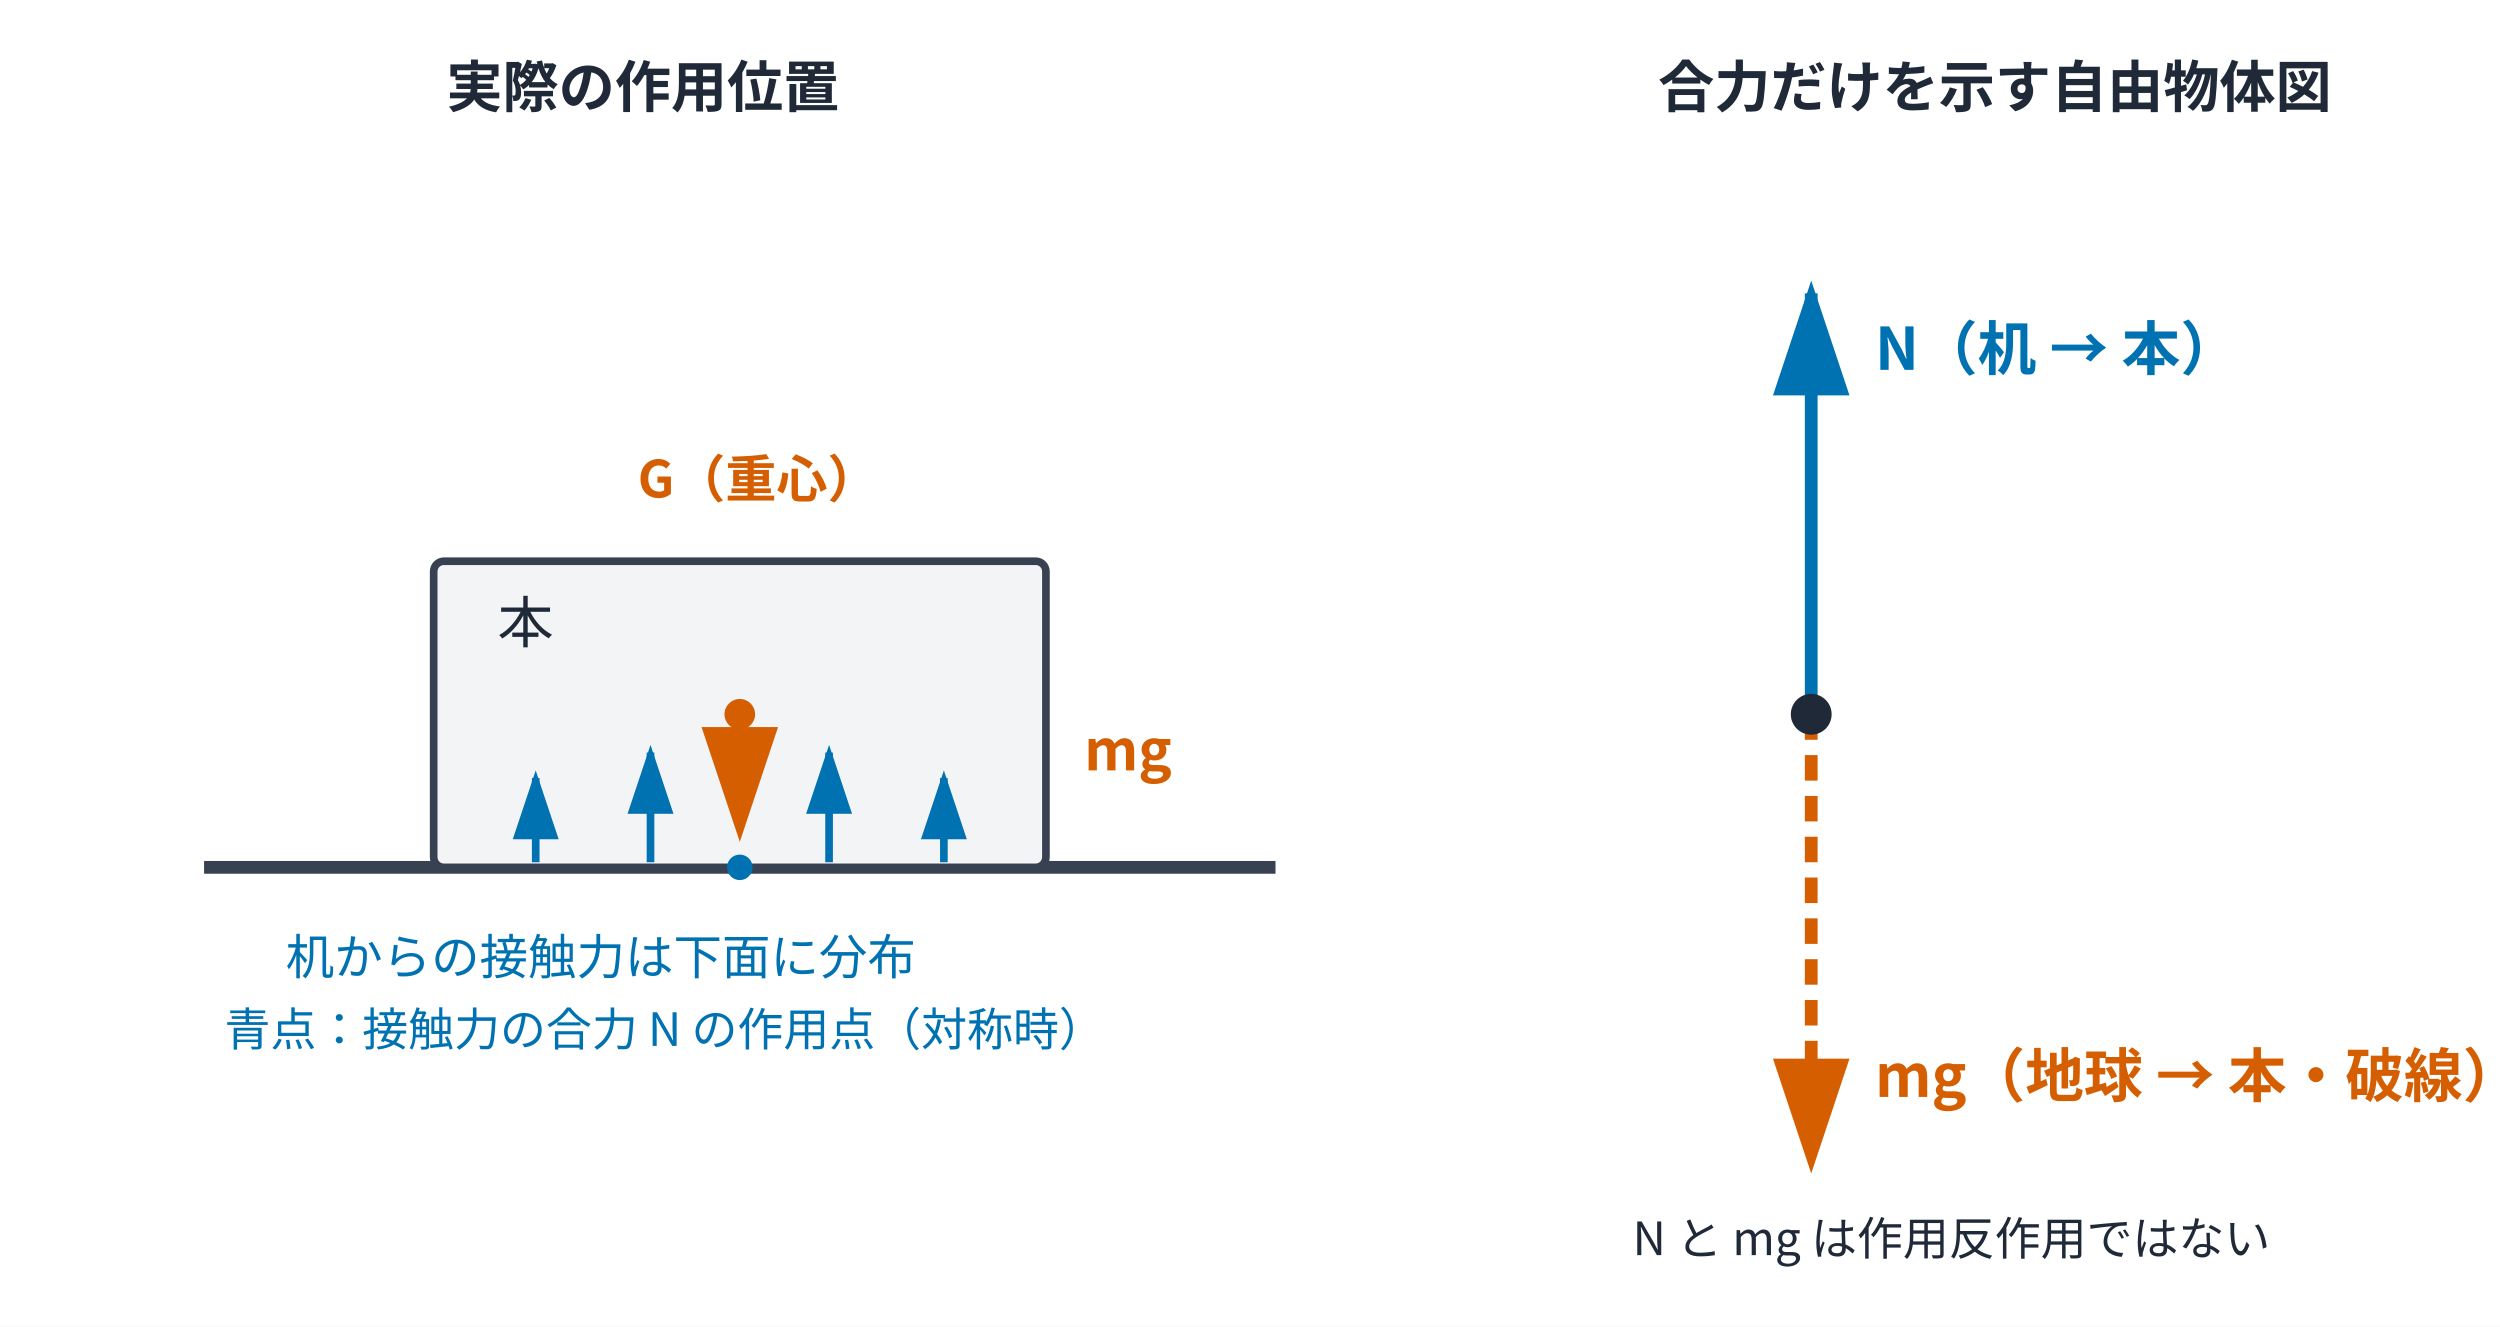
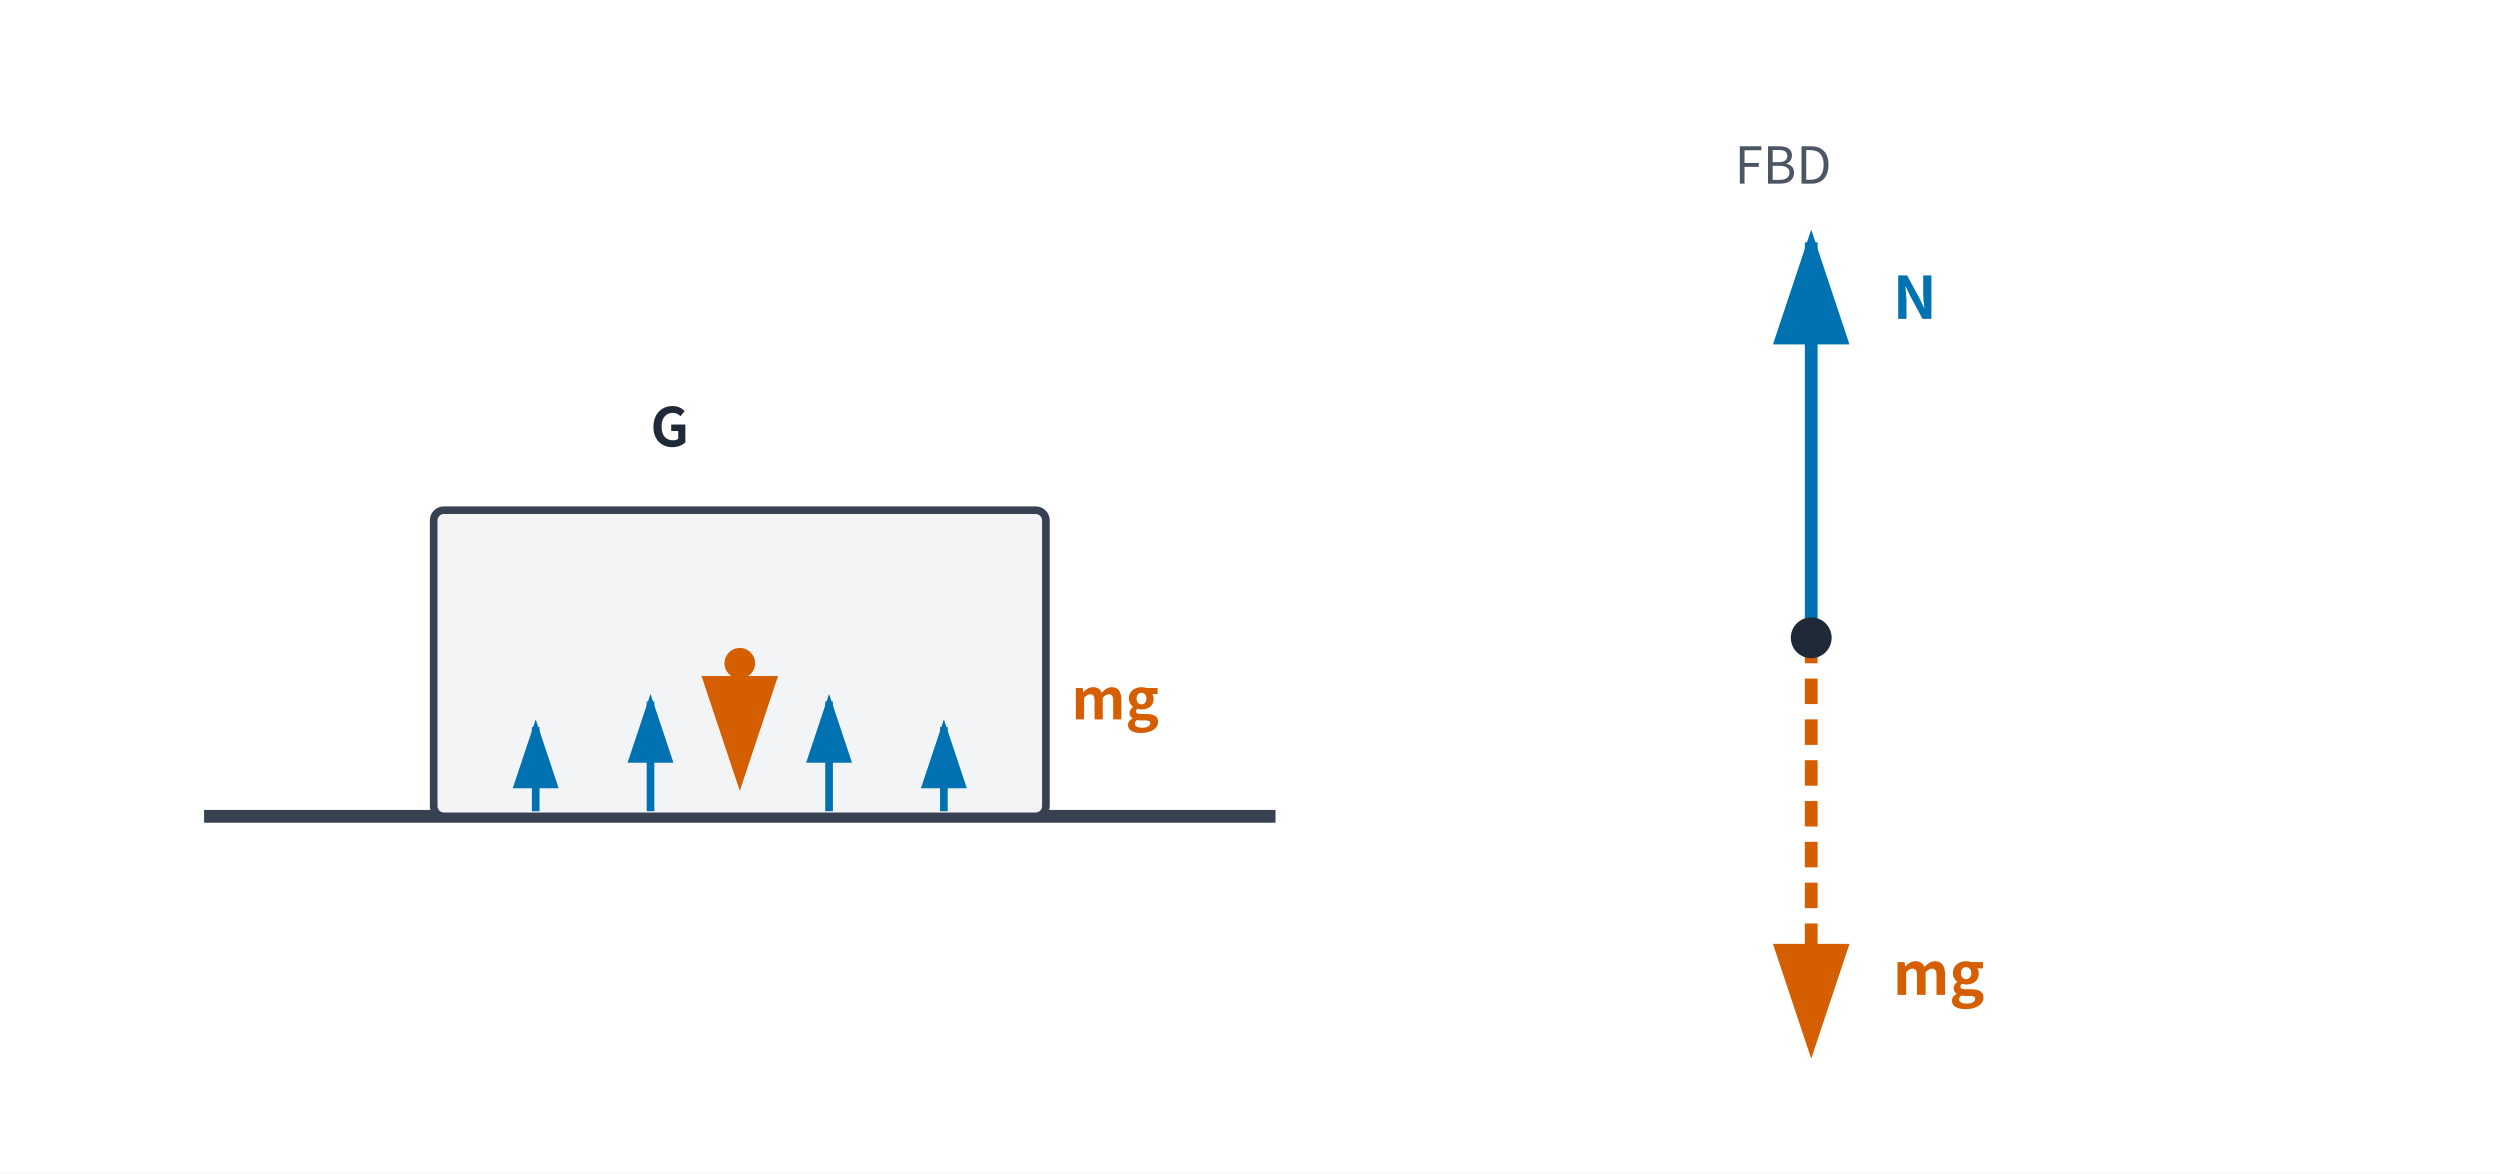
- <svg xmlns="http://www.w3.org/2000/svg" data-layout-lint="strict" viewBox="0 0 980 520" role="img" aria-labelledby="title desc">
-   <rect width="980" height="520" fill="white" />
+ <svg xmlns="http://www.w3.org/2000/svg" data-layout-lint="strict" viewBox="0 0 980 460" role="img" aria-labelledby="title desc">
+   <rect width="980" height="460" fill="white" />
  <defs>
    <marker id="arrow-blue" markerWidth="10" markerHeight="10" refX="8" refY="3" orient="auto">
      <path d="M0,0 L0,6 L9,3 z" fill="#0072B2" />
    </marker>
    <marker id="arrow-orange" markerWidth="10" markerHeight="10" refX="8" refY="3" orient="auto">
      <path d="M0,0 L0,6 L9,3 z" fill="#D55E00" />
    </marker>
  </defs>
-   <g font-family="Noto Sans CJK JP, sans-serif" fill="#1F2937">
-     <text x="175" y="42" font-size="22" font-weight="700">実際の作用位置</text>
-     <text x="650" y="42" font-size="22" font-weight="700">合力だけを示す自由物体図</text>
+   <line x1="80" y1="320" x2="500" y2="320" stroke="#374151" stroke-width="5" />
+   <rect x="170" y="200" width="240" height="120" rx="4" fill="#F3F4F6" stroke="#374151" stroke-width="3" />
+   <circle cx="290" cy="260" r="6" fill="#D55E00" />
+   <text x="255" y="175" font-family="Noto Sans CJK JP, sans-serif" font-size="21" fill="#1F2937" font-weight="700">G</text>
+   <line data-series-group="left-forces" data-series-label="mg" x1="290" y1="260" x2="290" y2="305" stroke="#D55E00" stroke-width="5" stroke-dasharray="10 6" marker-end="url(#arrow-orange)" />
+   <text x="420" y="282" font-family="Noto Sans CJK JP, sans-serif" font-size="22" fill="#D55E00" font-weight="700">mg</text>
+   <g data-series-group="left-forces" data-series-label="contact-distribution" stroke="#0072B2" stroke-width="3" marker-end="url(#arrow-blue)">
+     <line x1="210" y1="318" x2="210" y2="285" />
+     <line x1="255" y1="318" x2="255" y2="275" />
+     <line x1="325" y1="318" x2="325" y2="275" />
+     <line x1="370" y1="318" x2="370" y2="285" />
  </g>
-   <line x1="80" y1="340" x2="500" y2="340" stroke="#374151" stroke-width="5" />
-   <rect x="170" y="220" width="240" height="120" rx="4" fill="#F3F4F6" stroke="#374151" stroke-width="3" />
-   <text x="195" y="252" font-family="Noto Sans CJK JP, sans-serif" font-size="22" fill="#1F2937">本</text>
-   <circle cx="290" cy="280" r="6" fill="#D55E00" />
-   <text x="250" y="195" font-family="Noto Sans CJK JP, sans-serif" font-size="20" fill="#D55E00" font-weight="700">G（重心）</text>
-   <line data-series-group="left-forces" data-series-label="mg" x1="290" y1="280" x2="290" y2="325" stroke="#D55E00" stroke-width="5" stroke-dasharray="10 6" marker-end="url(#arrow-orange)" />
-   <text x="425" y="302" font-family="Noto Sans CJK JP, sans-serif" font-size="22" fill="#D55E00" font-weight="700">mg</text>
-   <g data-series-group="left-forces" data-series-label="contact-distribution" stroke="#0072B2" stroke-width="3" marker-end="url(#arrow-blue)">
-     <line x1="210" y1="338" x2="210" y2="305" />
-     <line x1="255" y1="338" x2="255" y2="295" />
-     <line x1="325" y1="338" x2="325" y2="295" />
-     <line x1="370" y1="338" x2="370" y2="305" />
-   </g>
-   <text x="112" y="382" font-family="Noto Sans CJK JP, sans-serif" font-size="19" fill="#0072B2">机からの接触力は下面に分布</text>
-   <circle cx="290" cy="340" r="5" fill="#0072B2" />
-   <text x="88" y="410" font-family="Noto Sans CJK JP, sans-serif" font-size="18" fill="#0072B2">青点：接触力の合力 N の作用点（対称時）</text>
-   <line data-series-group="right-forces" data-series-label="N" x1="710" y1="280" x2="710" y2="115" stroke="#0072B2" stroke-width="5" marker-end="url(#arrow-blue)" />
-   <line data-series-group="right-forces" data-series-label="mg" x1="710" y1="280" x2="710" y2="455" stroke="#D55E00" stroke-width="5" stroke-dasharray="10 6" marker-end="url(#arrow-orange)" />
-   <circle cx="710" cy="280" r="8" fill="#1F2937" />
-   <text x="735" y="145" font-family="Noto Sans CJK JP, sans-serif" font-size="23" fill="#0072B2" font-weight="700">N（机 → 本）</text>
-   <text x="735" y="430" font-family="Noto Sans CJK JP, sans-serif" font-size="23" fill="#D55E00" font-weight="700">mg（地球 → 本・破線）</text>
-   <text x="640" y="492" font-family="Noto Sans CJK JP, sans-serif" font-size="18" fill="#1F2937">N と mg は作用反作用ではない</text>
+   <text x="680" y="72" font-family="Noto Sans CJK JP, sans-serif" font-size="20" fill="#4B5563">FBD</text>
+   <line data-series-group="right-forces" data-series-label="N" x1="710" y1="250" x2="710" y2="95" stroke="#0072B2" stroke-width="5" marker-end="url(#arrow-blue)" />
+   <line data-series-group="right-forces" data-series-label="mg" x1="710" y1="250" x2="710" y2="410" stroke="#D55E00" stroke-width="5" stroke-dasharray="10 6" marker-end="url(#arrow-orange)" />
+   <circle cx="710" cy="250" r="8" fill="#1F2937" />
+   <text x="742" y="125" font-family="Noto Sans CJK JP, sans-serif" font-size="23" fill="#0072B2" font-weight="700">N</text>
+   <text x="742" y="390" font-family="Noto Sans CJK JP, sans-serif" font-size="23" fill="#D55E00" font-weight="700">mg</text>
</svg>
